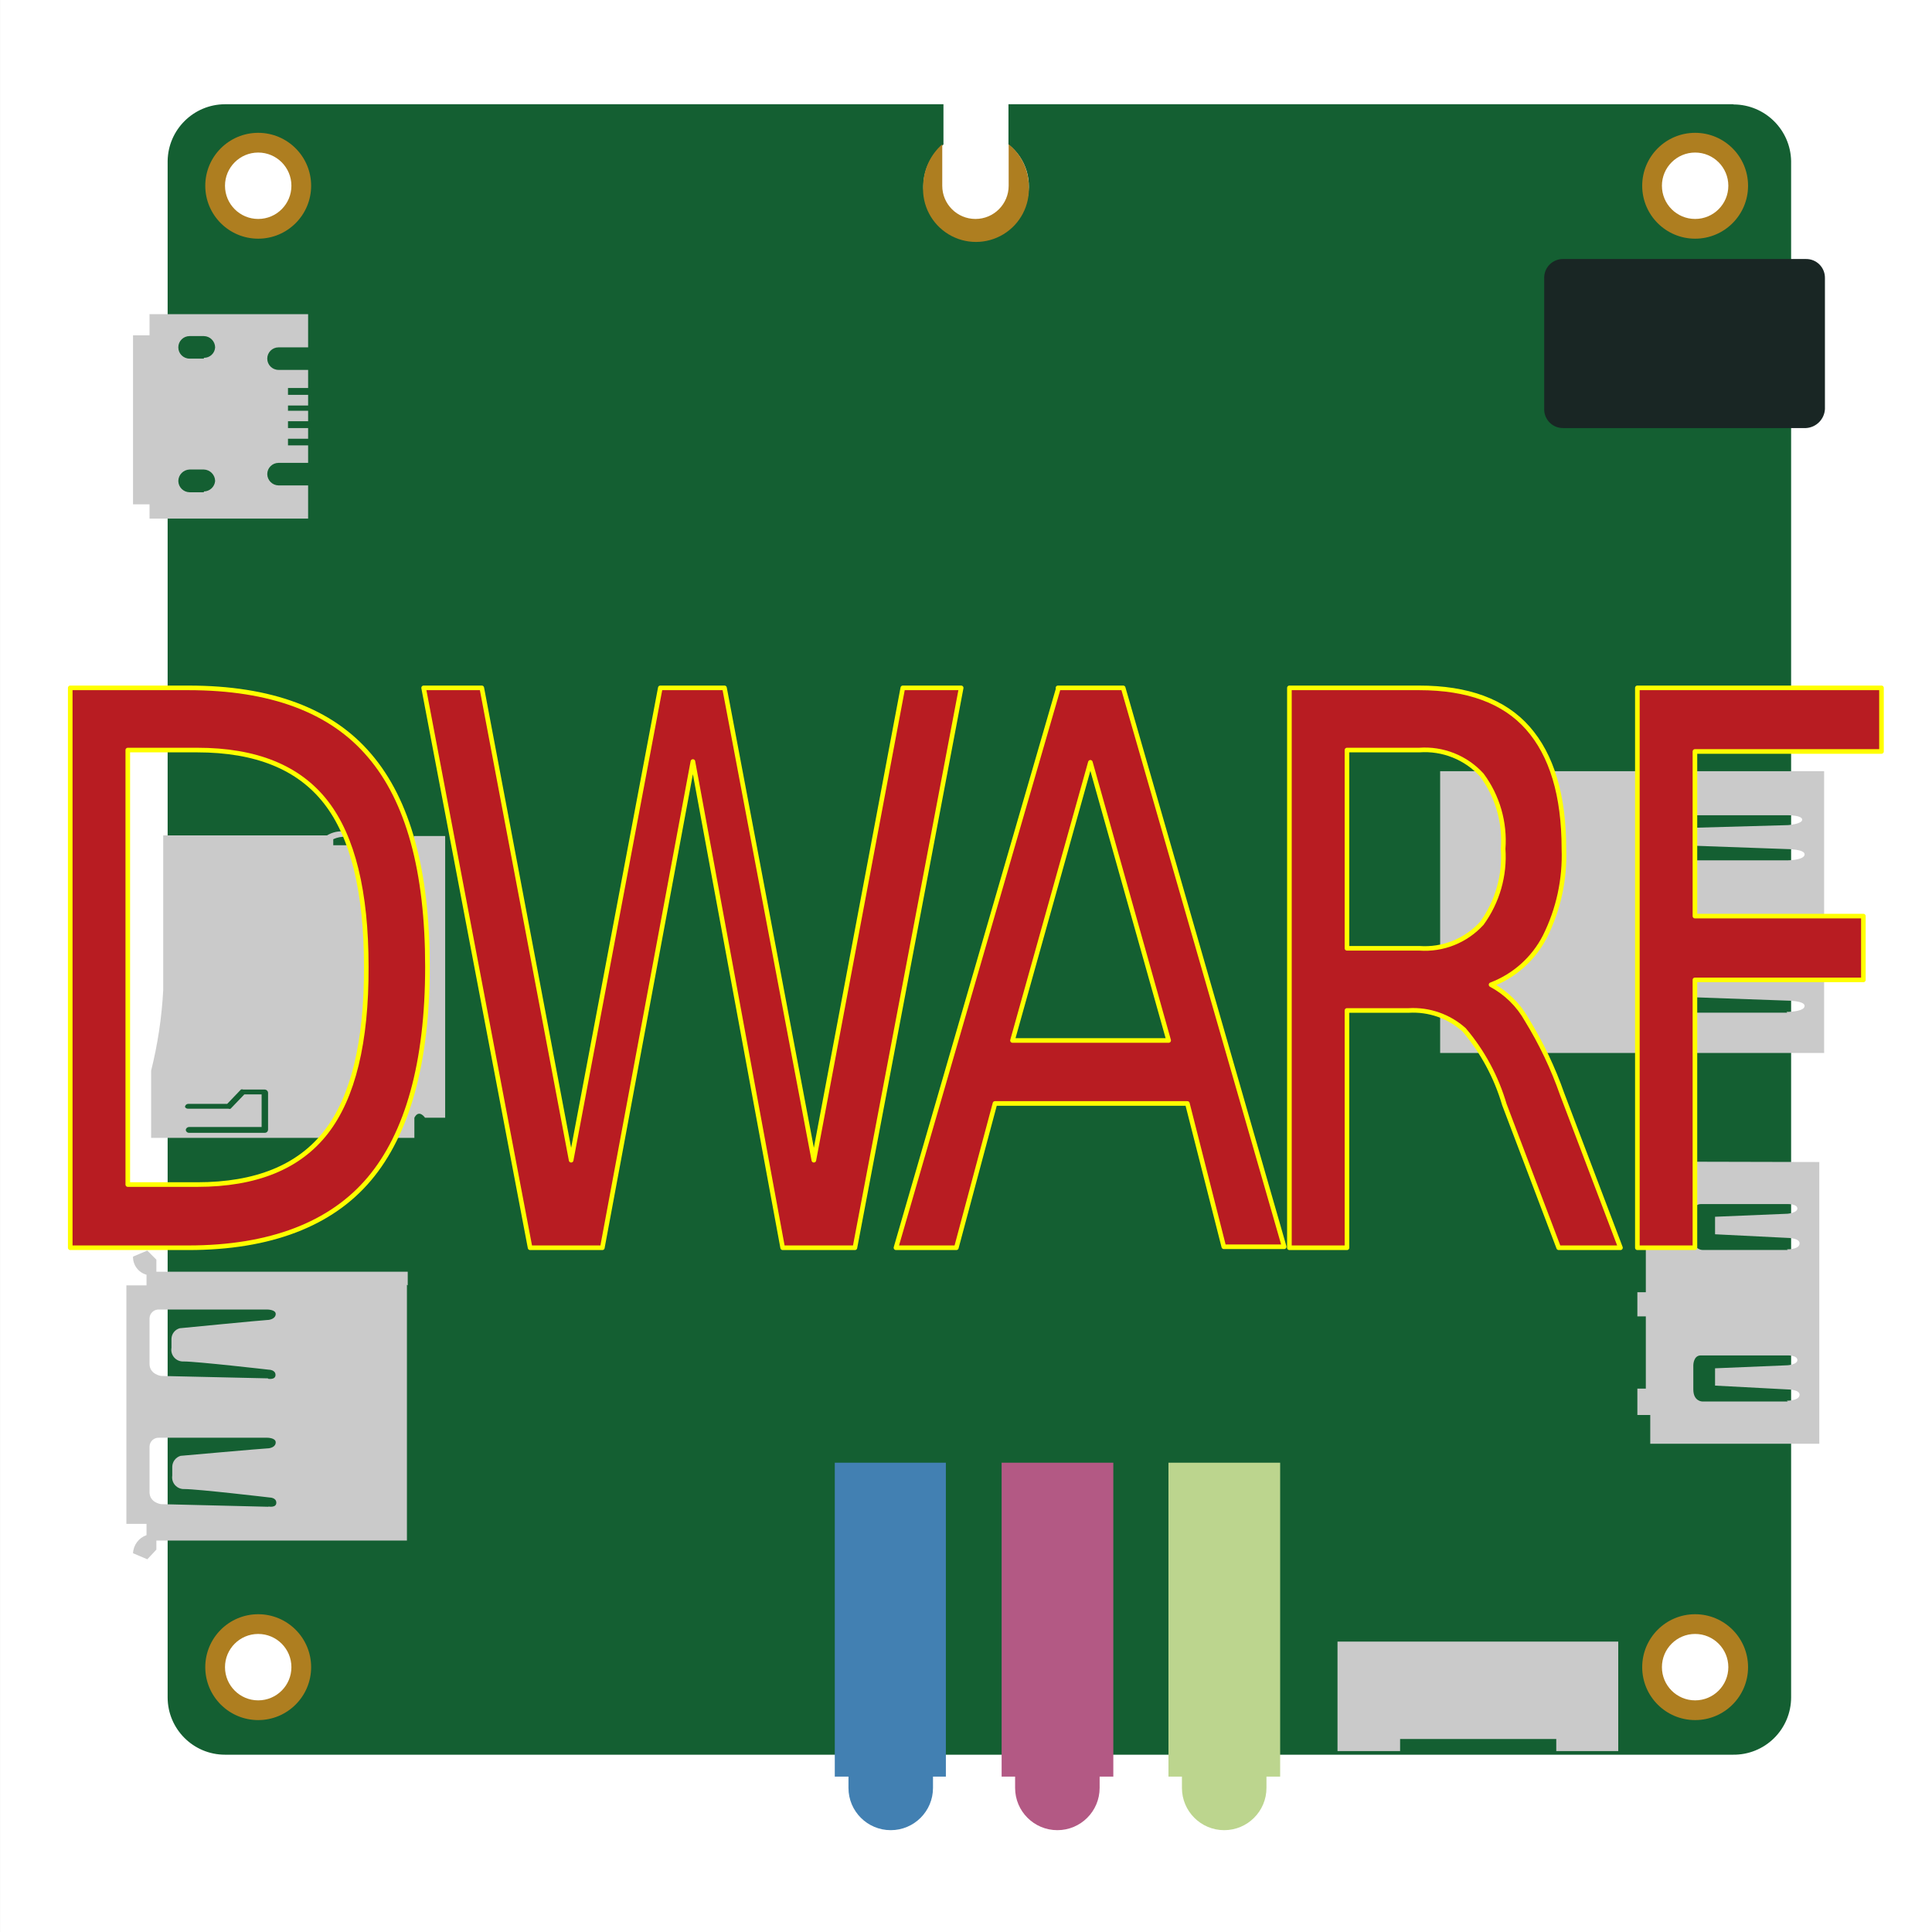
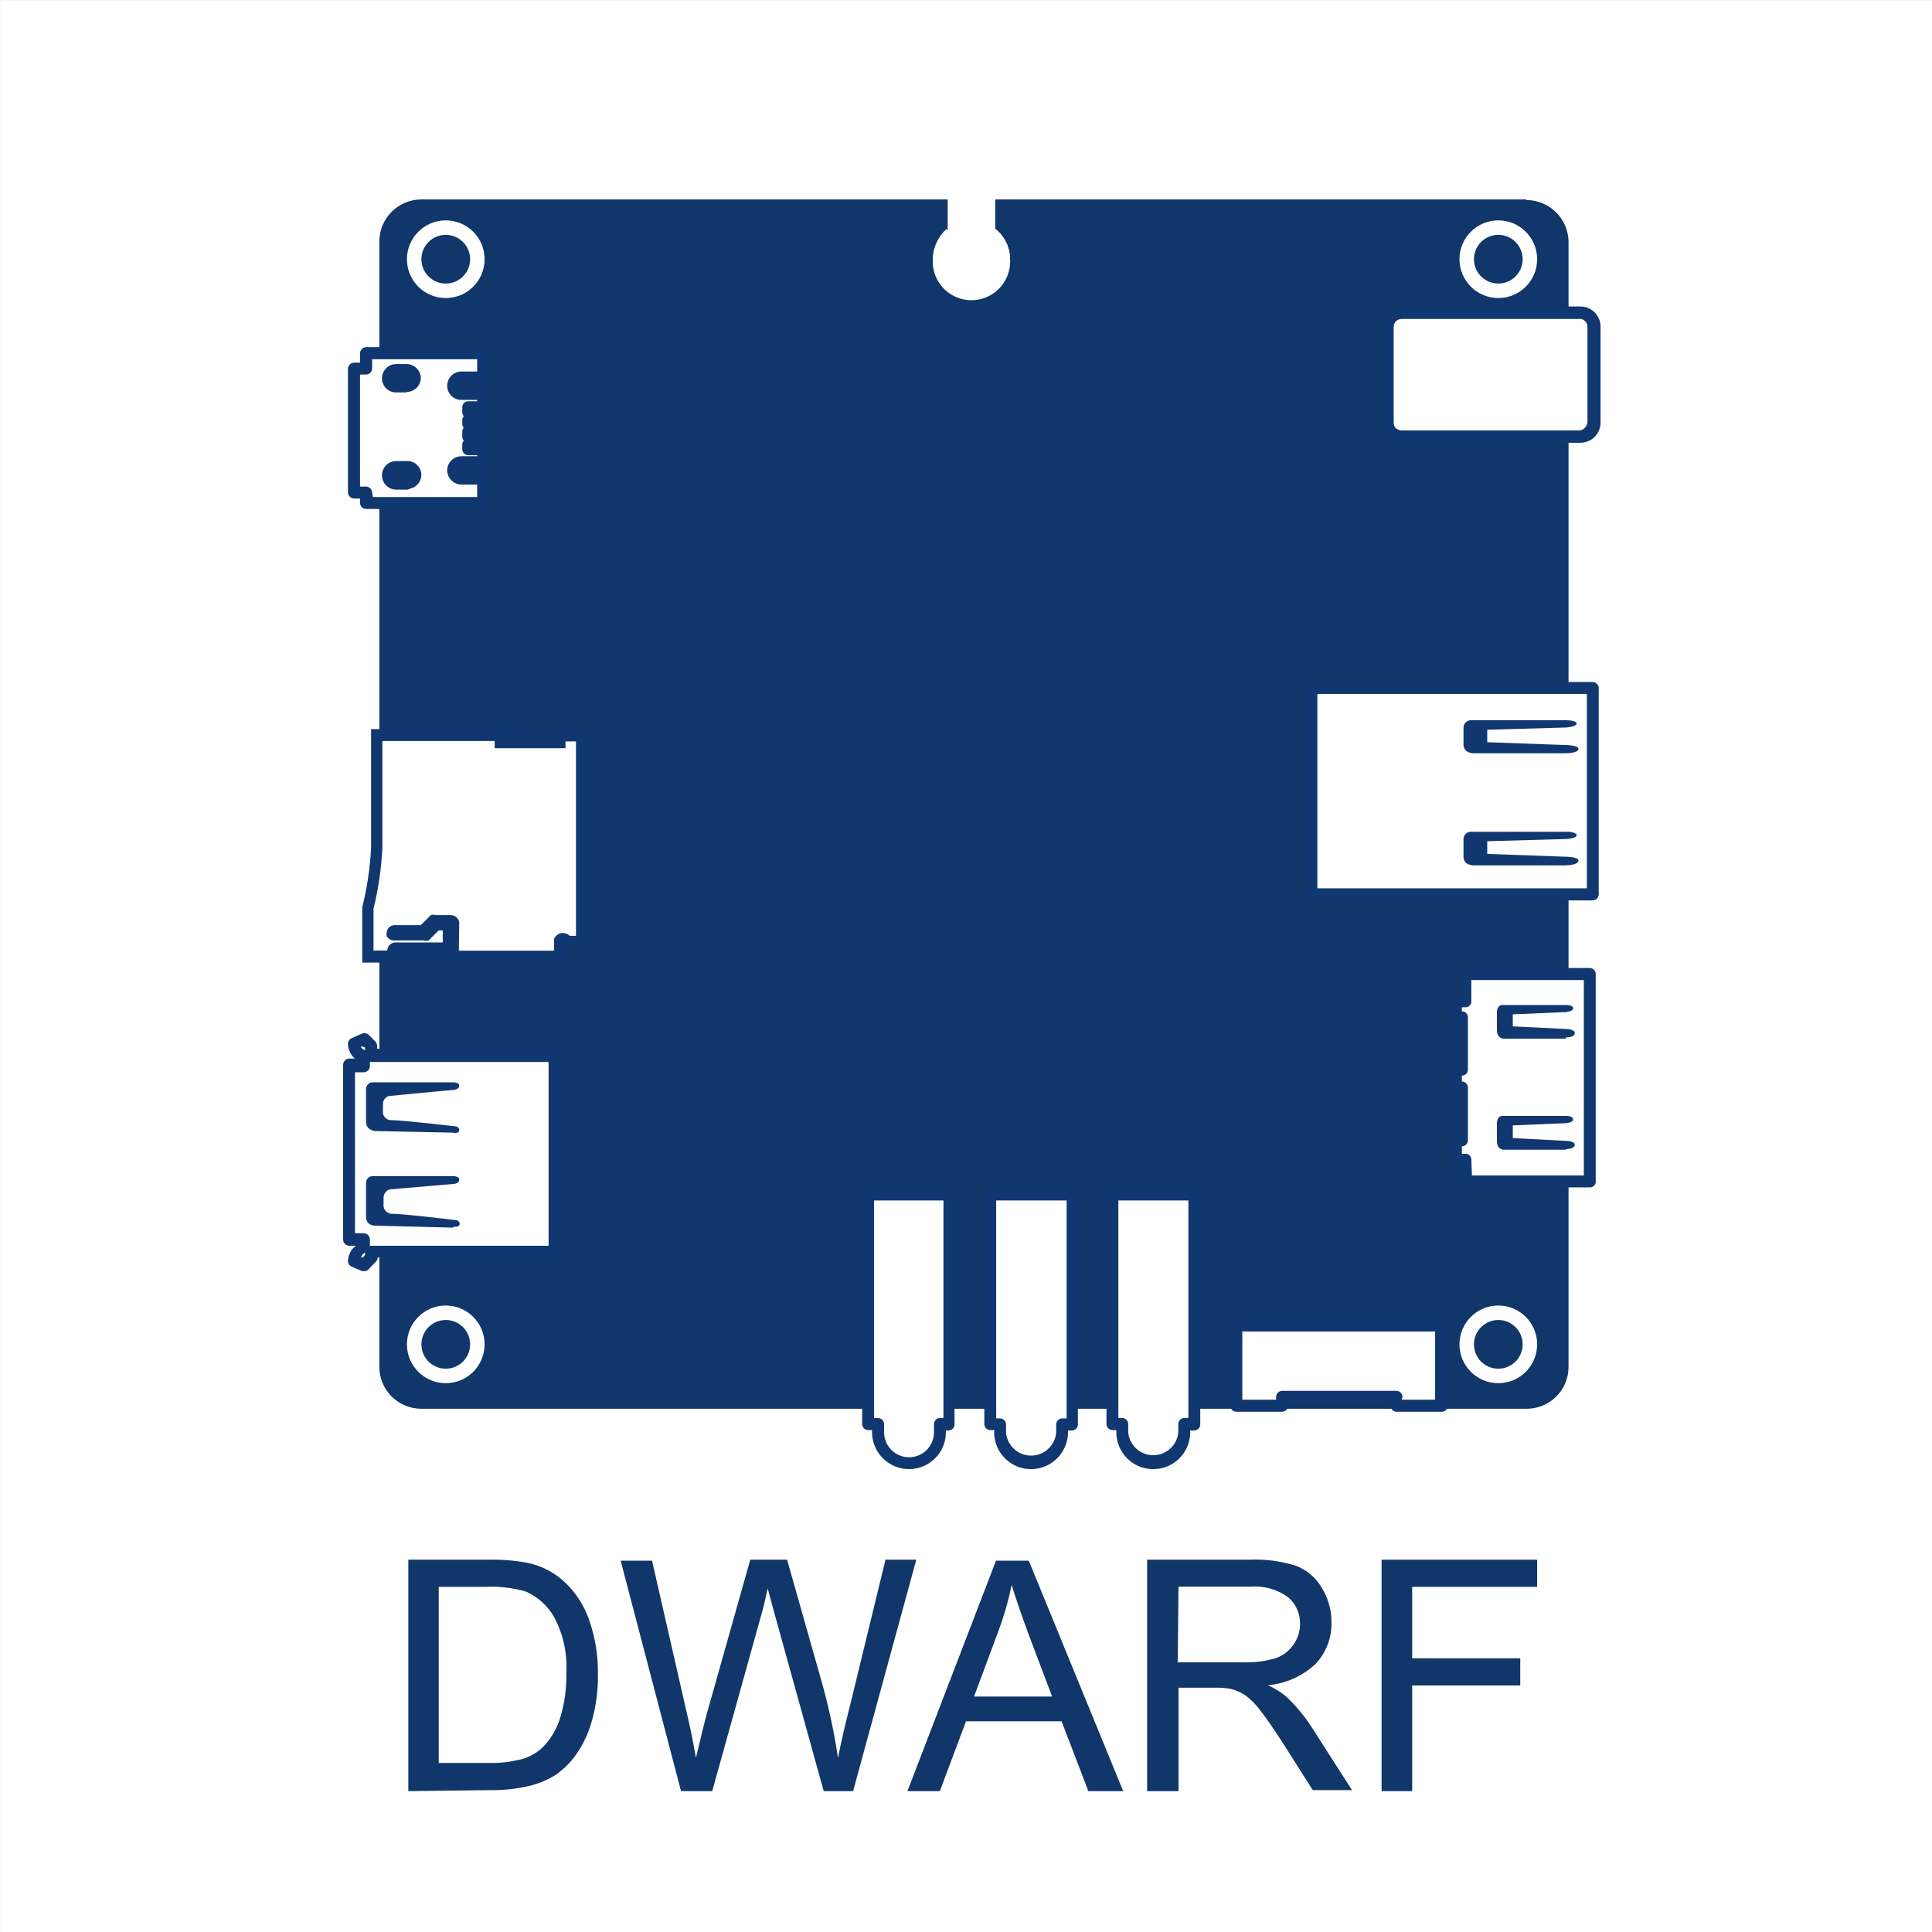
- <svg xmlns="http://www.w3.org/2000/svg" viewBox="0 0 96 96">
-   <g id="backgroup-white">
-     <rect x="0.01" width="96" height="96" style="fill:#fff" />
-   </g>
-   <g id="board_dwarf">
-     <g id="layer1">
-       <g id="g4906">
-         <path id="path11" d="M86.11,5.18h-36v2a2.62,2.62,0,0,1-1.61,4.69,2.61,2.61,0,0,1-2.62-2.63,2.69,2.69,0,0,1,1-2.06v-2H11.18A2.86,2.86,0,0,0,8.33,8V84.34a2.85,2.85,0,0,0,2.85,2.85H86.11A2.85,2.85,0,0,0,89,84.34V8a2.87,2.87,0,0,0-2.85-2.81Z" style="fill:#145f32" />
-         <g id="g13">
-           <circle id="circle15" cx="12.83" cy="9.23" r="2.63" style="fill:#ae7e20" />
-           <circle id="circle17" cx="12.83" cy="9.23" r="1.65" style="fill:#fff" />
-         </g>
-         <g id="g19">
-           <circle id="circle21" cx="84.23" cy="9.23" r="2.63" style="fill:#ae7e20" />
-           <circle id="circle23" cx="84.23" cy="9.23" r="1.65" style="fill:#fff" />
-         </g>
-         <g id="g25">
-           <circle id="circle27" cx="12.83" cy="82.84" r="2.63" style="fill:#ae7e20" />
-           <circle id="circle29" cx="12.83" cy="82.84" r="1.65" style="fill:#fff" />
-         </g>
-         <g id="g31">
-           <circle id="circle33" cx="84.23" cy="82.84" r="2.63" style="fill:#ae7e20" />
-           <circle id="circle35" cx="84.23" cy="82.84" r="1.65" style="fill:#fff" />
-         </g>
-         <path id="path37" d="M45.87,9.23a2.63,2.63,0,1,0,5.25,0,2.69,2.69,0,0,0-1-2.06V9.23a1.65,1.65,0,1,1-3.3,0V7.17A2.8,2.8,0,0,0,45.87,9.23Z" style="fill:#ae7e20" />
-         <path id="path39" d="M13.84,23h1.47v-.87h-1v-.33h1v-.53h-1v-.34h1v-.52h-1v-.26h1v-.53h-1v-.34h1v-.9H13.84a.56.56,0,0,1,0-1.12h1.47V15.61H7.43v1.05H6.61v8.4h.82v.71h7.88V24.12H13.84a.57.57,0,0,1-.56-.56A.56.56,0,0,1,13.84,23Zm-3.71,1.46H9.42a.57.57,0,0,1-.56-.56.58.58,0,0,1,.56-.57h.71a.58.58,0,0,1,.56.57A.57.57,0,0,1,10.13,24.42Zm0-6.64H9.42a.56.56,0,0,1,0-1.12h.71a.57.57,0,0,1,.56.56A.55.55,0,0,1,10.13,17.78Z" style="fill:#cacaca" />
-         <path id="path41" d="M20.56,41.59V42h-4v-.3a1.28,1.28,0,0,1,.63-.12c.45.08,2.29.34,2.33.34a2.09,2.09,0,0,0,.71-.15.14.14,0,0,0,0-.22.14.14,0,0,0-.23,0,2,2,0,0,1-.56.11l-2.29-.34a1.39,1.39,0,0,0-.9.19H8.11s0,6.08,0,7.69a21.06,21.06,0,0,1-.6,4v3.34H20.59v-1c.23-.45.53,0,.53,0h1v-14H20.56ZM13.32,56.14a.16.16,0,0,1-.15.15H9.38a.16.16,0,0,1-.15-.15A.17.17,0,0,1,9.38,56H13V54.38h-.86l-.68.71a.13.13,0,0,1-.11,0h-2A.16.16,0,0,1,9.19,55a.17.17,0,0,1,.15-.15h1.95l.68-.71a.13.13,0,0,1,.11,0h1.09a.17.17,0,0,1,.15.15v1.91Z" style="fill:#cacaca" />
-         <path id="path45" d="M20.26,63.87v-.68H7.77v-.6l-.45-.45-.71.3a.91.91,0,0,0,.67.9v.53h-1V75.72h1v.56a1,1,0,0,0-.67.9l.71.3L7.77,77v-.45H20.22v-.82h0l0-11.89Zm-6.94,11L8,74.74s-.57-.07-.57-.6V71.89a.45.45,0,0,1,.49-.45h5.36s.42,0,.42.23-.27.3-.42.3-4.31.37-4.31.37a.58.58,0,0,0-.41.53v.45a.58.58,0,0,0,.6.67c.67,0,4.24.42,4.24.42s.33,0,.33.26-.37.19-.37.19Zm0-6.38L8,68.37s-.57-.08-.57-.6V65.52a.45.45,0,0,1,.49-.45h5.36s.42,0,.42.22-.27.3-.42.3S8.93,66,8.93,66a.56.56,0,0,0-.41.52v.45a.58.58,0,0,0,.6.68c.67,0,4.24.41,4.24.41s.33,0,.33.26-.37.19-.37.19Z" style="fill:#cacaca" />
-         <path id="path47" d="M47,72.68H41.48v15.6h.68v.56a2.1,2.1,0,0,0,4.2,0v-.56H47V72.68Z" style="fill:#4280b2" />
-         <path id="path49" d="M55.28,72.68H49.77v15.6h.67v.56a2.1,2.1,0,0,0,4.2,0v-.56h.68V72.68Z" style="fill:#b35984" />
-         <path id="path51" d="M63.57,72.68H58.06v15.6h.67v.56a2.1,2.1,0,1,0,4.2,0v-.56h.68V72.68Z" style="fill:#bcd58e" />
-         <polygon id="polygon53" points="80.41 87.01 80.41 81.57 66.46 81.57 66.46 87.01 69.57 87.01 69.57 86.41 77.33 86.41 77.33 87.01 80.41 87.01" style="fill:#cacaca" />
-         <path id="path55" d="M82,57.72v1.84h-.64v1.08h.42v3.57h-.42v1.2h.42V69h-.42v1.31H82v1.43h8.4v-14Zm6.83,11.92-4.24,0s-.45,0-.45-.6,0-.6,0-.6v-.6s0-.49.37-.49h4.35s.45,0,.45.23-.49.26-.49.26l-3.6.15v.86l3.6.19s.6,0,.6.26-.45.3-.63.3Zm0-7.53-4.24,0s-.45,0-.45-.6,0-.6,0-.6v-.6s0-.48.37-.48h4.35s.45,0,.45.22-.49.26-.49.26l-3.6.15v.87l3.6.18s.6,0,.6.27-.45.3-.63.3Z" style="fill:#cacaca" />
-         <path id="path57" d="M71.56,52.32H90.64v-14H71.56v14Zm17.25-2-6.27,0s-.67,0-.67-.6,0-.6,0-.6v-.6s0-.49.56-.49h6.45s.67,0,.67.23-.71.26-.71.26l-5.36.15v.86l5.32.19s.87,0,.87.26-.64.3-.9.3Zm0-7.57-6.27,0s-.67,0-.67-.6,0-.6,0-.6V41s0-.49.56-.49h6.45s.67,0,.67.22-.71.27-.71.27l-5.36.15V42l5.32.19s.87,0,.87.26-.64.3-.9.3Z" style="fill:#cacaca" />
-         <path id="path59" d="M89.74,21.27H77.67a.93.93,0,0,1-.94-.94V13.81a.93.93,0,0,1,.94-.94H89.74a.93.93,0,0,1,.94.94v6.52A1,1,0,0,1,89.74,21.27Z" style="fill:#192624" />
-       </g>
-       <g id="text4148">
-         <path id="path4162" d="M6.35,37.27V58.86H9.8q4.38,0,6.4-2.6t2-8.22q0-5.59-2-8.17c-1.35-1.74-3.48-2.6-6.4-2.6ZM3.49,34.18H9.36q6.15,0,9,3.36c1.92,2.24,2.88,5.73,2.88,10.5s-1,8.3-2.89,10.54S13.44,62,9.36,62H3.49V34.18Z" style="fill:#b81c22;stroke:#ff0;stroke-linecap:round;stroke-linejoin:round;stroke-width:0.229px" />
-         <path id="path4164" d="M21.05,34.18h2.89l4.44,23.47,4.43-23.47H36l4.44,23.47,4.42-23.47h2.9L42.48,62H38.89L34.43,37.84,29.93,62H26.34L21.05,34.18Z" style="fill:#b81c22;stroke:#ff0;stroke-linecap:round;stroke-linejoin:round;stroke-width:0.229px" />
-         <path id="path4166" d="M54.18,37.88,50.31,51.7h7.76L54.18,37.88Zm-1.61-3.7h3.24l8,27.77h-3L59,54.83H49.44L47.52,62h-3l8.06-27.77Z" style="fill:#b81c22;stroke:#ff0;stroke-linecap:round;stroke-linejoin:round;stroke-width:0.229px" />
-         <path id="path4168" d="M74.09,48.93a4.44,4.44,0,0,1,1.78,1.75,19.05,19.05,0,0,1,1.75,3.68L80.52,62H77.45l-2.7-7.12a10.15,10.15,0,0,0-2-3.71A3.79,3.79,0,0,0,70,50.21H66.93V62H64.07V34.18h6.45c2.41,0,4.22.66,5.4,2s1.79,3.33,1.79,6a9,9,0,0,1-.94,4.35,5,5,0,0,1-2.68,2.4ZM66.93,37.27v9.85h3.59a3.83,3.83,0,0,0,3.11-1.24,5.63,5.63,0,0,0,1.06-3.7,5.47,5.47,0,0,0-1.06-3.67,3.83,3.83,0,0,0-3.11-1.24Z" style="fill:#b81c22;stroke:#ff0;stroke-linecap:round;stroke-linejoin:round;stroke-width:0.229px" />
-         <path id="path4170" d="M81.36,34.18H93.49v3.16H84.22v8.18h8.37v3.17H84.22V62H81.36V34.18Z" style="fill:#b81c22;stroke:#ff0;stroke-linecap:round;stroke-linejoin:round;stroke-width:0.229px" />
-       </g>
+ <svg xmlns="http://www.w3.org/2000/svg" id="圖層_1" data-name="圖層 1" viewBox="0 0 96 96">
+   <rect x="0.01" y="0.02" width="96" height="96" style="fill:#fff" />
+   <g id="text4188">
+     <g style="isolation:isolate">
+       <path d="M20.29,89V77.5h3.94a9.6,9.6,0,0,1,2,.16,3.89,3.89,0,0,1,1.68.82,4.68,4.68,0,0,1,1.36,2,7.88,7.88,0,0,1,.44,2.72,8.09,8.09,0,0,1-.3,2.31,5.4,5.4,0,0,1-.78,1.67,4.27,4.27,0,0,1-1,1,4.38,4.38,0,0,1-1.37.57,7.85,7.85,0,0,1-1.84.2ZM21.8,87.6h2.45A5.93,5.93,0,0,0,26,87.39a2.47,2.47,0,0,0,1-.6,3.59,3.59,0,0,0,.84-1.45,7,7,0,0,0,.3-2.2,5.24,5.24,0,0,0-.59-2.76,3,3,0,0,0-1.43-1.3,6.14,6.14,0,0,0-2-.23H21.8Z" style="fill:#10366a" />
+       <path d="M33.84,89l-3-11.45h1.56L34.1,85c.19.79.35,1.57.48,2.35.29-1.23.47-1.93.52-2.12l2.18-7.73h1.83l1.64,5.79a30.58,30.58,0,0,1,.89,4.06q.21-1.09.57-2.49L44,77.5h1.53L42.39,89H40.93l-2.42-8.73c-.2-.73-.32-1.17-.36-1.34-.12.53-.23,1-.33,1.34L35.39,89Z" style="fill:#10366a" />
+       <path d="M45.09,89l4.4-11.45h1.63L55.81,89H54.08l-1.33-3.47H48L46.7,89Zm3.31-4.7h3.88l-1.2-3.17c-.36-1-.63-1.76-.81-2.38a15,15,0,0,1-.62,2.19Z" style="fill:#10366a" />
+       <path d="M57,89V77.5h5.08a6.66,6.66,0,0,1,2.33.31,2.49,2.49,0,0,1,1.27,1.09,3.21,3.21,0,0,1,.48,1.72,2.89,2.89,0,0,1-.79,2.06A4,4,0,0,1,63,83.74a3.68,3.68,0,0,1,.92.57,8.21,8.21,0,0,1,1.26,1.52l2,3.12H65.23l-1.51-2.38c-.45-.69-.81-1.22-1.1-1.58a3.25,3.25,0,0,0-.77-.77,2.33,2.33,0,0,0-.69-.3,4.11,4.11,0,0,0-.84-.06H58.56V89Zm1.52-6.4h3.26a5,5,0,0,0,1.62-.21,1.78,1.78,0,0,0,.89-.69,1.83,1.83,0,0,0,.31-1,1.69,1.69,0,0,0-.59-1.33,2.78,2.78,0,0,0-1.87-.53H58.56Z" style="fill:#10366a" />
+       <path d="M68.65,89V77.5h7.73v1.35H70.17V82.4h5.37v1.35H70.17V89Z" style="fill:#10366a" />
    </g>
  </g>
+   <path id="path11" d="M75.82,9.91H49.45v1.47a1.92,1.92,0,1,1-3.1,1.53v0a2,2,0,0,1,.74-1.5V9.91H20.94A2.09,2.09,0,0,0,18.85,12V67.89A2.08,2.08,0,0,0,20.94,70H75.82a2.08,2.08,0,0,0,2.12-2.06V12a2.1,2.1,0,0,0-2.09-2.06Z" style="fill:#10366a" />
+   <circle id="circle15" cx="22.15" cy="12.88" r="1.93" style="fill:#fff" />
+   <circle id="circle17" cx="22.15" cy="12.88" r="1.21" style="fill:#10366a" />
+   <circle id="circle21" cx="74.45" cy="12.88" r="1.93" style="fill:#fff" />
+   <circle id="circle23" cx="74.45" cy="12.88" r="1.21" style="fill:#10366a" />
+   <circle id="circle27" cx="22.15" cy="66.8" r="1.93" style="fill:#fff" />
+   <circle id="circle29" cx="22.15" cy="66.8" r="1.21" style="fill:#10366a" />
+   <circle id="circle33" cx="74.45" cy="66.8" r="1.93" style="fill:#fff" />
+   <circle id="circle35" cx="74.45" cy="66.8" r="1.21" style="fill:#10366a" />
+   <path id="path37" d="M46.35,12.88a1.92,1.92,0,1,0,3.84.23.88.88,0,0,0,0-.23,1.93,1.93,0,0,0-.73-1.51v1.51a1.21,1.21,0,0,1-2.42,0h0V11.37A2.06,2.06,0,0,0,46.35,12.88Z" style="fill:#fff" />
+   <path id="path39" d="M22.89,23H24v-.63h-.73v-.25H24V21.7h-.73v-.25H24v-.38h-.73v-.19H24v-.39h-.73v-.25H24v-.66H22.89a.41.41,0,0,1,0-.82H24V17.55H18.19v.77h-.6v6.15h.6V25H24V23.78H22.89a.41.41,0,0,1-.41-.41.41.41,0,0,1,.41-.41ZM20.17,24h-.52a.41.41,0,0,1-.41-.41.43.43,0,0,1,.41-.42h.52a.44.44,0,0,1,.41.42.41.41,0,0,1-.41.38Zm0-4.86h-.52a.41.41,0,0,1,0-.82h.52a.42.42,0,0,1,.41.41.4.4,0,0,1-.41.38Z" style="fill:#fff" />
+   <path d="M24,25.29H18.19a.3.3,0,0,1-.3-.3v-.22h-.3a.31.31,0,0,1-.3-.3V18.32a.31.31,0,0,1,.3-.3h.3v-.47a.31.31,0,0,1,.3-.3H24a.3.3,0,0,1,.3.3v1.21a.29.29,0,0,1-.3.29H22.89a.12.12,0,0,0-.12.12.11.11,0,0,0,.12.11H24a.3.3,0,0,1,.3.3v.66a.27.27,0,0,1,0,.12.28.28,0,0,1,0,.13v.39a.29.29,0,0,1,0,.09.3.3,0,0,1,0,.1v.38a.27.27,0,0,1,0,.12.28.28,0,0,1,0,.13v.38a.21.21,0,0,1,0,.12.28.28,0,0,1,0,.13V23a.29.29,0,0,1-.3.3H22.89a.11.11,0,0,0-.12.11.13.13,0,0,0,.12.12H24a.29.29,0,0,1,.3.29V25A.29.29,0,0,1,24,25.29Zm-5.47-.59h5.18v-.62h-.78a.72.72,0,0,1-.71-.7.71.71,0,0,1,.71-.71h.78v-.05h-.44a.3.3,0,0,1-.3-.29v-.25a.27.27,0,0,1,.08-.19.27.27,0,0,1-.08-.19v-.25a.29.29,0,0,1,.07-.19.34.34,0,0,1-.07-.19v-.19a.28.28,0,0,1,.08-.2.27.27,0,0,1-.08-.19v-.25a.3.3,0,0,1,.3-.3h.44v-.07h-.78a.7.7,0,0,1-.71-.7.71.71,0,0,1,.71-.71h.78v-.61H18.49v.47a.3.3,0,0,1-.3.29h-.3v5.57h.3a.3.3,0,0,1,.3.29Zm1.68-.37h-.52a.71.71,0,0,1,0-1.42h.53a.69.69,0,0,1,.14,1.37A.24.24,0,0,1,20.17,24.33Zm0-.33h0Zm0-.5h-.51a.13.13,0,0,0-.12.13.13.13,0,0,0,.12.11H20c.09,0,.23,0,.24-.14A.12.12,0,0,0,20.16,23.5Zm0-4h-.52a.7.7,0,0,1-.71-.7.71.71,0,0,1,.71-.71h.52a.71.71,0,0,1,.7.7.7.7,0,0,1-.56.67A.23.23,0,0,1,20.17,19.46Zm0-.82h-.51a.12.12,0,0,0-.12.12.11.11,0,0,0,.12.11H20a.39.39,0,0,1,.13,0,.11.11,0,0,0,.11-.1S20.23,18.65,20.16,18.64Z" style="fill:#103770" />
+   <path id="path41" d="M27.81,36.58v.3H24.88v-.22a.9.9,0,0,1,.46-.09c.33.06,1.68.25,1.71.25a1.39,1.39,0,0,0,.52-.11.1.1,0,0,0,0-.14s0,0,0,0a.1.1,0,0,0-.15,0l0,0a1.42,1.42,0,0,1-.41.08l-1.68-.25a1,1,0,0,0-.66.14h-6v5.63a15.25,15.25,0,0,1-.44,2.93v2.45h9.58V46.8c.17-.33.39,0,.39,0H29V36.54H27.81ZM22.5,47.24a.12.12,0,0,1-.11.11H19.62a.12.12,0,0,1-.11-.11.11.11,0,0,1,.11-.1h2.65V46h-.63l-.5.52H19.6a.12.12,0,0,1-.12-.07.14.14,0,0,1,.11-.11H21l.5-.52a.11.11,0,0,1,.08,0h.79a.12.12,0,0,1,.11.11v1.36Z" style="fill:#fff" />
+   <path d="M28.13,47.83H18V45.08a15.5,15.5,0,0,0,.44-2.94V36.23h6.18a1.25,1.25,0,0,1,.78-.14l1.68.25.22-.05h0a.37.37,0,0,1,.29-.06.17.17,0,0,1,.1,0h1.6V47.09H28.13Zm-5.33-.59h4.73l0-.58a.48.48,0,0,1,.41-.3.51.51,0,0,1,.37.14h.31V36.84H28.1v.34H24.58v-.36H19v5.33a16,16,0,0,1-.44,3v2.08h.68a.42.42,0,0,1,.37-.4H22v-.6h-.2l-.5.5a.43.43,0,0,1-.25,0H19.6a.4.4,0,0,1-.39-.23l0-.08v-.08a.41.41,0,0,1,.37-.37h1.33l.5-.5a.43.43,0,0,1,.25,0h.75a.43.43,0,0,1,.41.37Zm-3.22-1.07h0Z" style="fill:#103770" />
+   <path d="M27.59,52.9v-.5H18.44V52l-.33-.33-.52.22a.66.66,0,0,0,.49.66v.39h-.73v8.68h.73V62a.73.73,0,0,0-.49.66l.52.22.33-.35v-.33h9.12v-.6h0V52.88Z" style="fill:#fff" />
+   <path d="M18.11,63.16a.25.25,0,0,1-.12,0l-.51-.22a.3.3,0,0,1-.19-.28,1,1,0,0,1,.39-.76h-.33a.31.31,0,0,1-.3-.3V52.9a.31.31,0,0,1,.3-.3h.28a1,1,0,0,1-.34-.76.32.32,0,0,1,.19-.26l.51-.22a.31.31,0,0,1,.33.06l.33.33a.33.33,0,0,1,.09.21v.15h8.85a.29.29,0,0,1,.29.29v.5a.28.28,0,0,1,0,.13v9.16a.29.29,0,0,1-.29.29l-8.82,0a.3.3,0,0,1-.08.2l-.34.35A.27.27,0,0,1,18.11,63.16Zm-.17-.68.09,0,.11-.12v-.12A.39.39,0,0,0,17.94,62.48Zm-.3-1.2h.44a.31.31,0,0,1,.3.3v.32h8.88v-9a.28.28,0,0,1,0-.13v0H18.38v.21a.31.31,0,0,1-.3.3h-.44ZM17.92,52a.38.38,0,0,0,.22.19v-.14L18,52Z" style="fill:#103770" />
+   <path d="M22.5,61l-3.89-.1s-.42,0-.42-.44V58.77a.33.33,0,0,1,.33-.33h4s.3,0,.3.17-.19.22-.3.22l-3.16.27a.44.44,0,0,0-.3.39v.33a.43.43,0,0,0,.35.49h.09c.49,0,3.1.31,3.1.31s.24,0,.24.19-.27.14-.27.14Z" style="fill:#103770" />
+   <path d="M22.5,56.28l-3.89-.08s-.42-.06-.42-.44V54.11a.33.33,0,0,1,.33-.33h4s.3,0,.3.16-.19.22-.3.22-3.19.3-3.19.3a.41.41,0,0,0-.3.38v.33a.42.42,0,0,0,.34.49h.1c.49,0,3.1.3,3.1.3s.25,0,.25.19-.28.14-.28.14Z" style="fill:#103770" />
+   <path id="path47" d="M47.17,59.35h-4V70.78h.5v.41a1.54,1.54,0,0,0,3.08,0v-.41h.46Z" style="fill:#fff" />
+   <path d="M45.17,73a1.84,1.84,0,0,1-1.84-1.83v-.11h-.2a.3.3,0,0,1-.29-.3V59.35a.29.29,0,0,1,.29-.29h4a.29.29,0,0,1,.3.29V70.78a.3.3,0,0,1-.3.3H47v.11A1.83,1.83,0,0,1,45.17,73Zm-1.74-2.54h.2a.31.31,0,0,1,.3.3v.41a1.24,1.24,0,0,0,2.48,0v-.41a.3.3,0,0,1,.3-.3h.17V59.65H43.43Z" style="fill:#103770" />
+   <path id="path49" d="M53.24,59.35h-4V70.78h.49v.41a1.54,1.54,0,0,0,3.08,0v-.41h.5V59.35Z" style="fill:#fff" />
+   <path d="M51.23,73a1.83,1.83,0,0,1-1.83-1.83v-.11h-.2a.3.3,0,0,1-.29-.3V59.35a.29.29,0,0,1,.29-.29h4.07a.29.29,0,0,1,.29.29V70.78a.3.3,0,0,1-.29.3h-.2v.11A1.84,1.84,0,0,1,51.23,73ZM49.5,70.48h.19a.3.3,0,0,1,.3.3v.41a1.25,1.25,0,0,0,2.49,0v-.41a.3.3,0,0,1,.29-.3H53V59.65H49.5Z" style="fill:#103770" />
+   <path id="path51" d="M59.31,59.35h-4V70.78h.49v.41a1.54,1.54,0,1,0,3.07,0v-.41h.5V59.35Z" style="fill:#fff" />
+   <path d="M57.31,73a1.83,1.83,0,0,1-1.84-1.83v-.11h-.19a.3.3,0,0,1-.3-.3V59.35a.29.29,0,0,1,.3-.29h4.06a.3.3,0,0,1,.3.29V70.78a.31.31,0,0,1-.3.3h-.2v.11A1.83,1.83,0,0,1,57.31,73Zm-1.74-2.54h.2a.3.3,0,0,1,.29.3v.41a1.25,1.25,0,0,0,2.49,0v-.41a.3.3,0,0,1,.29-.3h.21V59.65H55.57Z" style="fill:#103770" />
+   <polygon id="polygon53" points="71.65 69.85 71.65 65.86 61.43 65.86 61.43 69.85 63.71 69.85 63.71 69.41 69.39 69.41 69.39 69.85 71.65 69.85" style="fill:#fff" />
+   <path d="M71.65,70.15H69.39a.3.3,0,0,1-.29-.3v-.14H64v.14a.3.3,0,0,1-.29.3H61.43a.31.31,0,0,1-.3-.3v-4a.3.3,0,0,1,.3-.3H71.65a.29.29,0,0,1,.29.3v4A.3.3,0,0,1,71.65,70.15Zm-2-.6h1.66V66.16H61.73v3.39h1.68v-.14a.3.3,0,0,1,.3-.3h5.68a.31.31,0,0,1,.3.3Z" style="fill:#103770" />
+   <polygon points="72.81 48.4 72.81 49.74 72.34 49.74 72.34 50.53 72.65 50.53 72.65 53.15 72.34 53.15 72.34 54.03 72.65 54.03 72.65 56.66 72.34 56.66 72.34 57.62 72.81 57.62 72.81 58.66 78.97 58.66 78.97 48.41 72.81 48.4" style="fill:#fff" />
+   <path d="M79,59H72.81a.29.29,0,0,1-.29-.3v-.75h-.18a.29.29,0,0,1-.29-.29v-1a.29.29,0,0,1,.29-.3h0l0-2a.29.29,0,0,1-.29-.29v-.88a.3.3,0,0,1,.29-.3h0l0-2a.29.29,0,0,1-.29-.3v-.79a.29.29,0,0,1,.29-.29h.18V48.4a.3.3,0,0,1,.08-.21.29.29,0,0,1,.21-.09H79a.3.3,0,0,1,.29.3V58.66A.29.29,0,0,1,79,59Zm-5.86-.59h5.56V48.7H73.11v1.05a.29.29,0,0,1-.3.3h-.17v.2a.3.3,0,0,1,.3.29v2.62a.3.3,0,0,1-.3.29h0v.29a.3.3,0,0,1,.3.3v2.63a.3.3,0,0,1-.3.29h0v.37h.17a.29.29,0,0,1,.3.3Z" style="fill:#103770" />
+   <path d="M77.82,57.13H74.71s-.33,0-.33-.44v-.88s0-.36.27-.36h3.19s.33,0,.33.17-.36.19-.36.19l-2.64.11v.63l2.64.14s.44,0,.44.19-.33.22-.46.22Z" style="fill:#103770" />
+   <path d="M77.82,51.61H74.71s-.33,0-.33-.44v-.88s0-.35.27-.35h3.19s.33,0,.33.16-.36.19-.36.19l-2.64.11V51l2.64.13s.44,0,.44.2-.33.22-.46.22Z" style="fill:#103770" />
+   <rect x="65.16" y="34.18" width="13.98" height="10.25" style="fill:#fff" />
+   <path d="M79.14,44.74h-14a.3.3,0,0,1-.29-.3V34.18a.29.29,0,0,1,.29-.29h14a.3.3,0,0,1,.3.29V44.44A.31.31,0,0,1,79.14,44.74Zm-13.68-.6H78.85V34.48H65.46Z" style="fill:#103770" />
+   <path d="M77.8,43H73.21s-.49,0-.49-.43v-.88a.37.37,0,0,1,.41-.36h4.72s.49,0,.49.17-.52.19-.52.19l-3.92.11v.63l3.89.14s.64,0,.64.19S78,43,77.77,43Z" style="fill:#103770" />
+   <path d="M77.8,37.43H73.21s-.49,0-.49-.44v-.84a.37.37,0,0,1,.41-.36h4.72s.49,0,.49.16-.52.2-.52.2l-3.92.11v.62l3.89.14s.64,0,.64.19-.47.22-.66.22Z" style="fill:#103770" />
+   <path id="path59" d="M78.48,21.7H69.64A.69.69,0,0,1,69,21h0V16.23a.7.7,0,0,1,.68-.69h8.85a.68.68,0,0,1,.69.68h0V21A.74.74,0,0,1,78.48,21.7Z" style="fill:#fff" />
+   <path d="M69.63,22a1,1,0,0,1-.68-.28.93.93,0,0,1-.29-.69V16.23a1,1,0,0,1,1-1h8.87a1,1,0,0,1,1,1V21a1,1,0,0,1-1,1H69.63Zm8.86-6.15H69.64a.39.39,0,0,0-.39.39V21a.39.39,0,0,0,.11.28.57.57,0,0,0,.28.11h8.83a.45.45,0,0,0,.41-.41V16.23A.4.4,0,0,0,78.49,15.84Z" style="fill:#103770" />
</svg>
